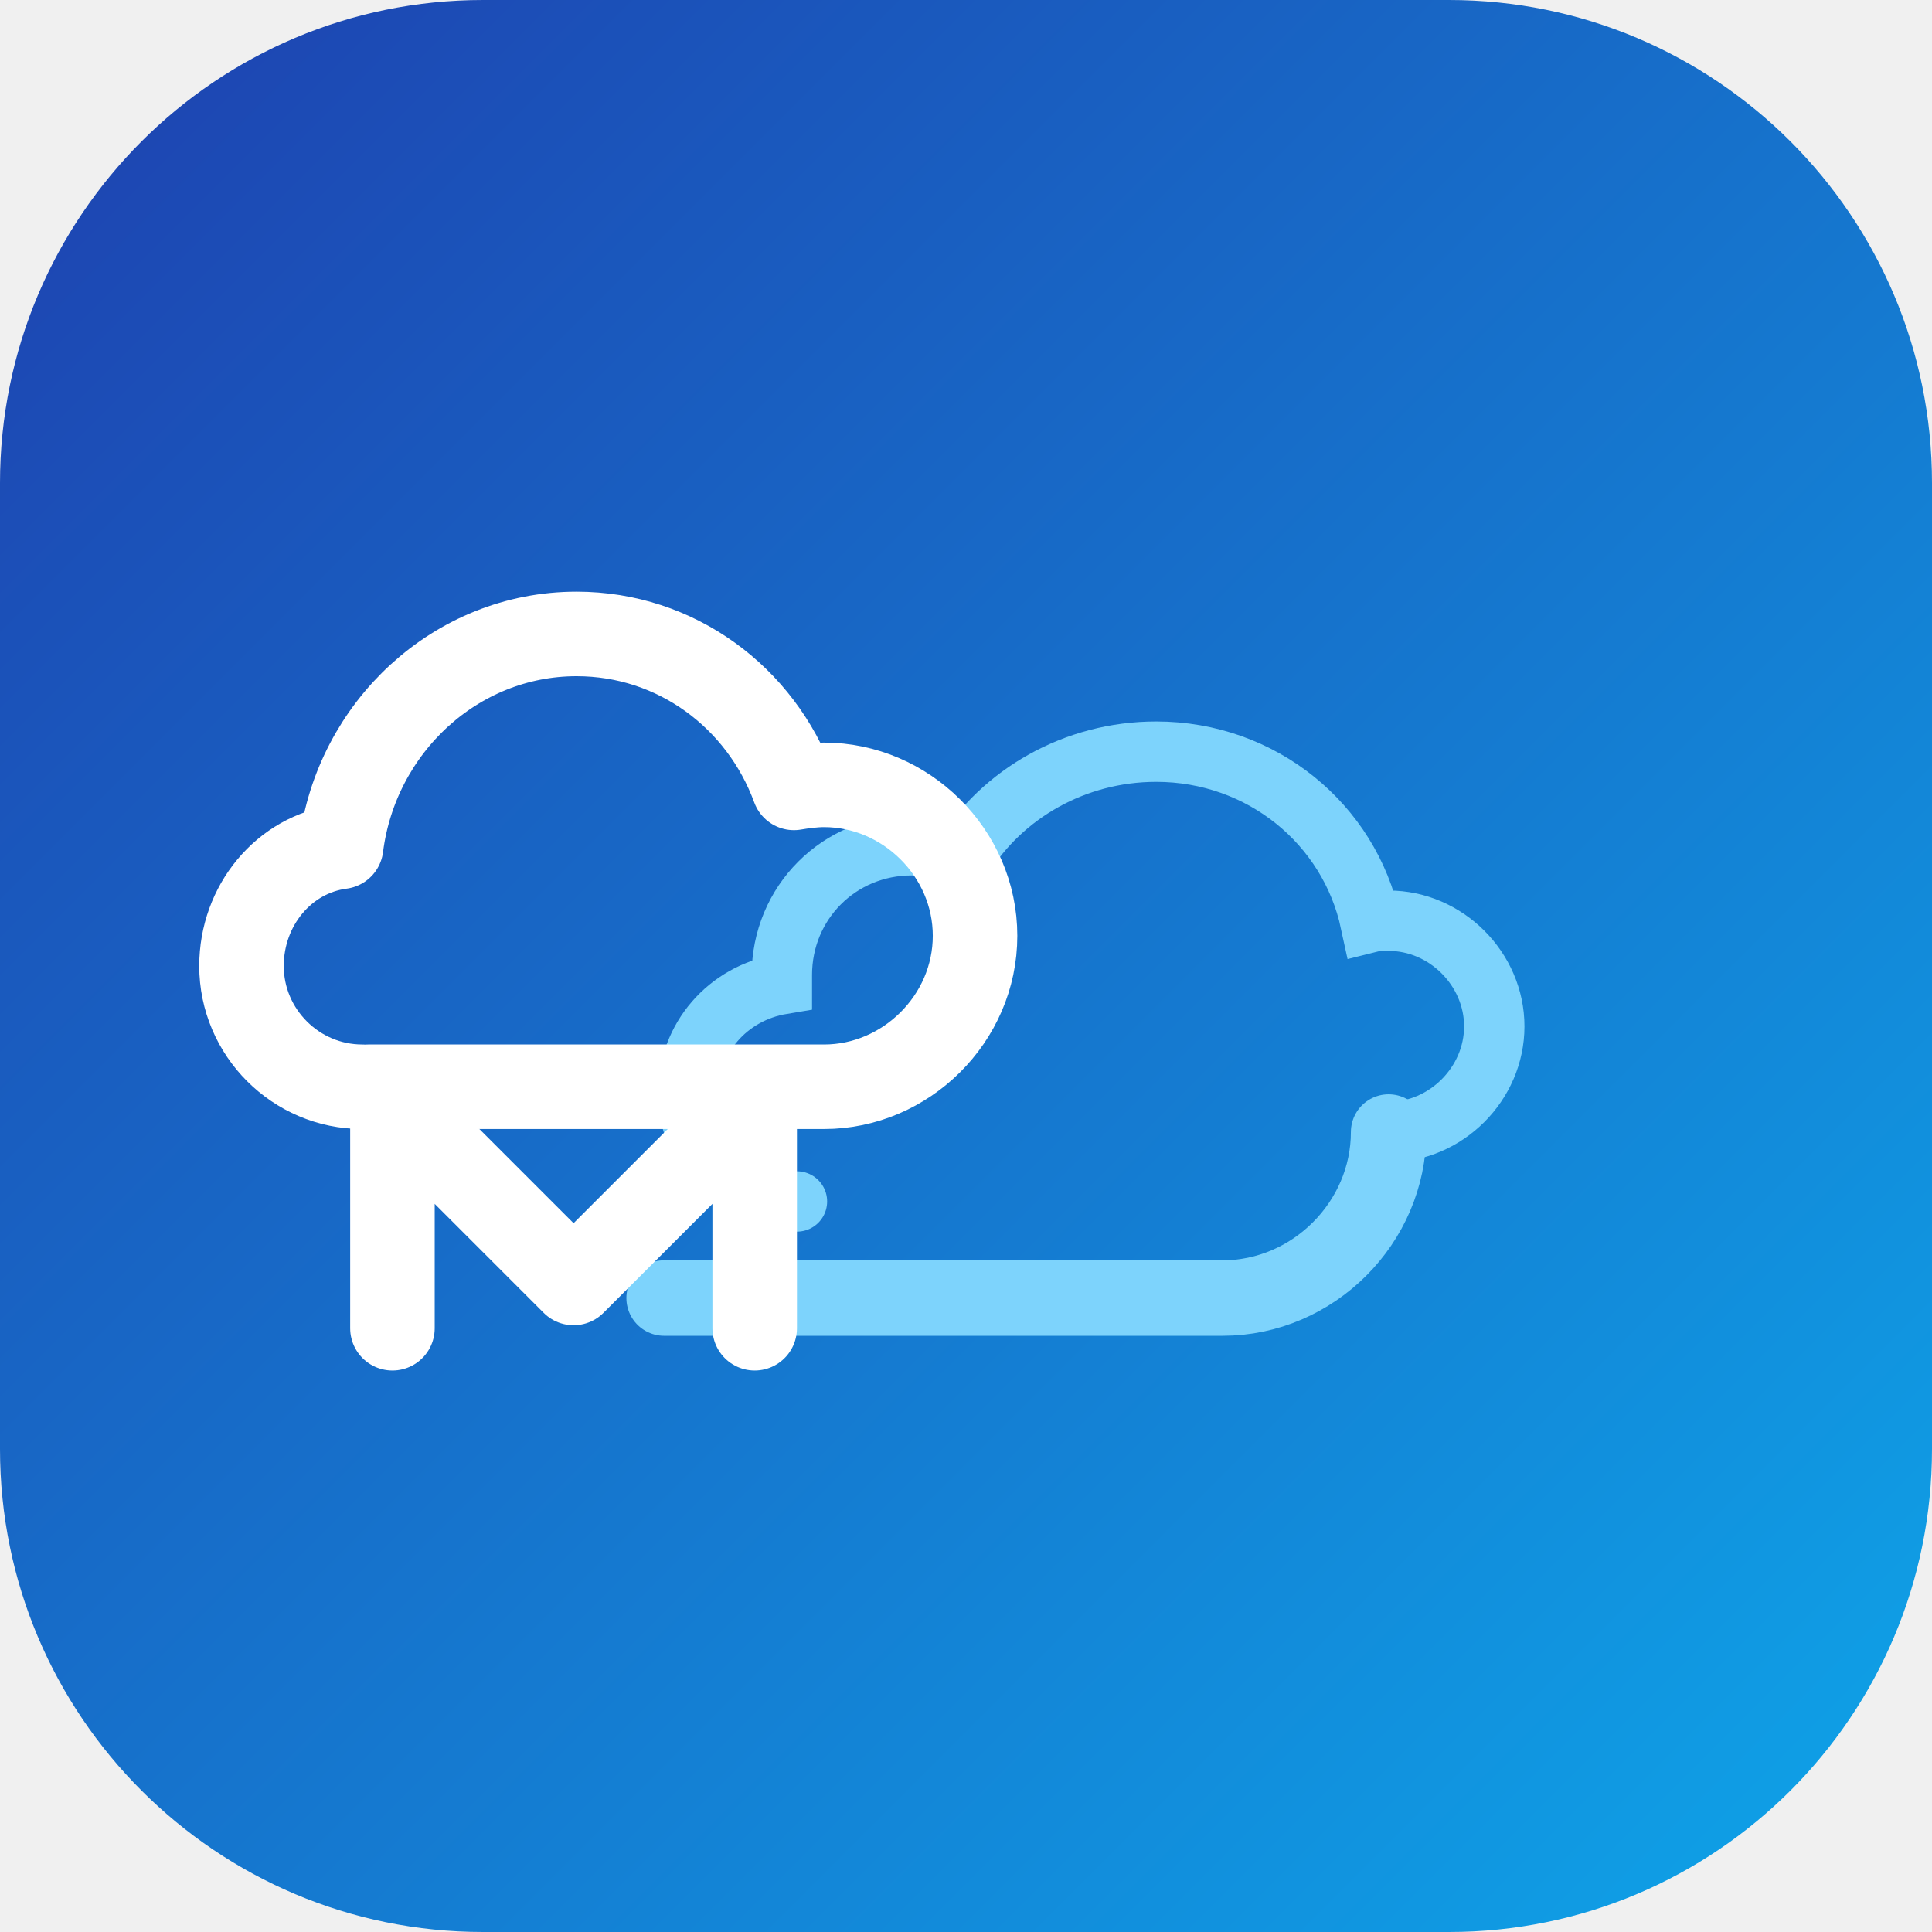
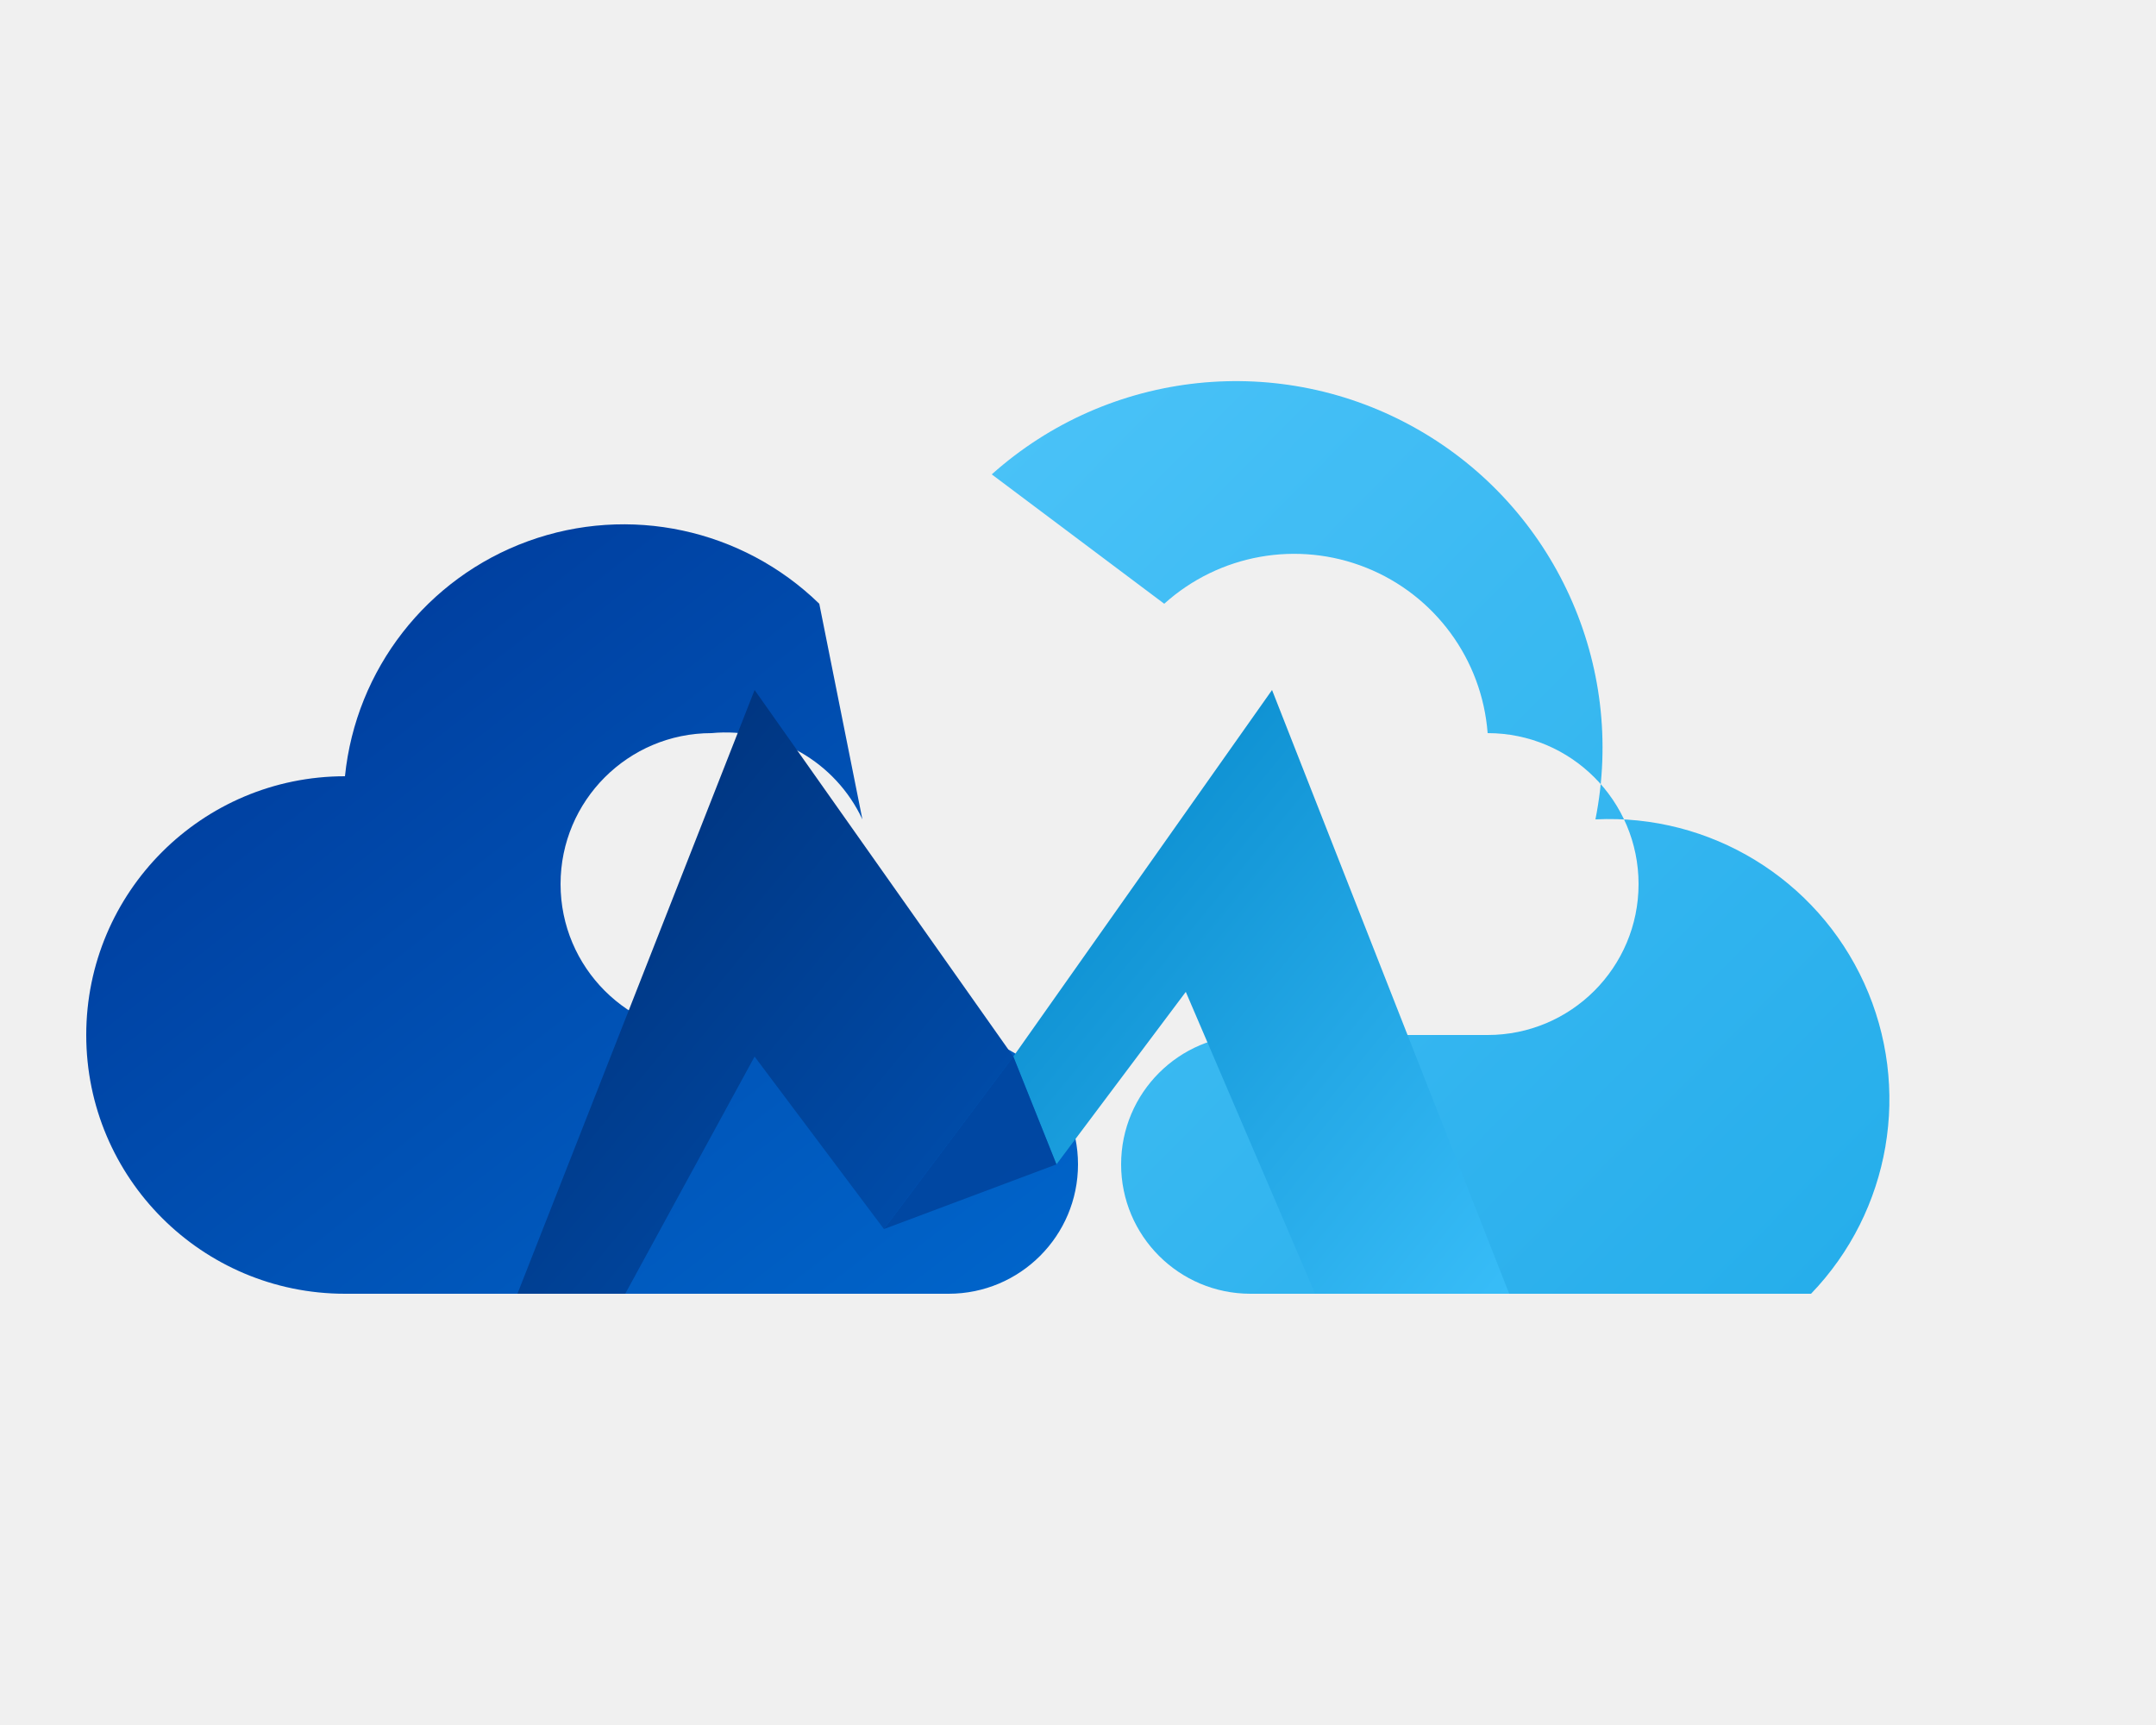
- <svg xmlns="http://www.w3.org/2000/svg" viewBox="0 0 64 64" width="64" height="64" fill="none">
+ <svg xmlns="http://www.w3.org/2000/svg" viewBox="0 0 500 400" width="100%" height="100%">
  <defs>
-     <linearGradient id="bg" x1="0" y1="0" x2="64" y2="64" gradientUnits="userSpaceOnUse">
-       <stop offset="0%" stop-color="#1e40af" />
+     <linearGradient id="cloudNavyGrad" x1="0%" y1="0%" x2="100%" y2="100%">
+       <stop offset="0%" stop-color="#003594" />
+       <stop offset="100%" stop-color="#0066cc" />
+     </linearGradient>
+     <linearGradient id="cloudCyanGrad" x1="0%" y1="0%" x2="100%" y2="100%">
+       <stop offset="0%" stop-color="#38bdf8" />
      <stop offset="100%" stop-color="#0ea5e9" />
    </linearGradient>
-     <linearGradient id="light" x1="0" y1="0" x2="64" y2="0" gradientUnits="userSpaceOnUse">
-       <stop offset="0%" stop-color="#1e3a8a" />
+     <linearGradient id="mLeftFacet" x1="0%" y1="0%" x2="100%" y2="100%">
+       <stop offset="0%" stop-color="#002d72" />
+       <stop offset="100%" stop-color="#0052b4" />
+     </linearGradient>
+     <linearGradient id="mRightFacet" x1="0%" y1="0%" x2="100%" y2="100%">
+       <stop offset="0%" stop-color="#0284c7" />
      <stop offset="100%" stop-color="#38bdf8" />
    </linearGradient>
  </defs>
-   <rect width="64" height="64" rx="16" fill="url(#bg)" />
-   <path d="M46 37.5 C46 40.5 43.5 43 40.5 43 L22 43" stroke="#7dd3fc" stroke-width="2.5" stroke-linecap="round" fill="none" />
-   <path d="M46 37.5 C47.9 37.5 49.5 35.9 49.5 34 C49.5 32.1 47.9 30.5 46 30.5 C45.8 30.5 45.6 30.5 45.4 30.55 C44.7 27.3 41.8 24.9 38.3 24.9 C35.6 24.9 33.2 26.3 31.9 28.4 C31.4 28.15 30.8 28 30.2 28 C27.8 28 25.9 29.9 25.9 32.3 C25.9 32.4 25.9 32.5 25.9 32.6 C24.1 32.9 22.8 34.4 22.8 36.2 C22.8 38.2 24.4 39.8 26.4 39.8" stroke="#7dd3fc" stroke-width="2" stroke-linecap="round" fill="none" />
-   <path d="M38 42 C38 45.3 35.3 48 32 48 L18 48" stroke="white" stroke-width="0" fill="none" />
-   <path d="M12 36 C9.8 36 8 34.2 8 32 C8 30.0 9.4 28.3 11.3 28.05 C11.8 24.1 15.1 21 19.1 21 C22.4 21 25.2 23.1 26.3 26.1 C26.6 26.05 26.95 26 27.3 26 C30.0 26 32.3 28.25 32.3 31 C32.3 33.75 30 36 27.3 36 L12.2 36" stroke="white" stroke-width="2.8" stroke-linecap="round" stroke-linejoin="round" fill="none" />
-   <path d="M13 44 L13 36.5 L19 42.5 L25 36.5 L25 44" stroke="white" stroke-width="2.8" stroke-linecap="round" stroke-linejoin="round" fill="none" />
+   <path d="M 190 140 A 65 65 0 0 0 80 180 A 60 60 0 0 0 80 300 L 220 300 A 30 30 0 0 0 220 240 L 165 240 A 35 35 0 0 1 165 170 A 35 35 0 0 1 200 190 Z" fill="url(#cloudNavyGrad)" />
+   <path d="M 230 110 A 85 85 0 0 1 370 190 A 65 65 0 0 1 420 300 L 290 300 A 30 30 0 0 1 290 240 L 345 240 A 35 35 0 0 0 345 170 A 45 45 0 0 0 270 140 Z" fill="url(#cloudCyanGrad)" opacity="0.9" />
+   <path d="M 120 300 L 175 160 L 235 245 L 205 285 L 175 245 L 145 300 Z" fill="url(#mLeftFacet)" />
+   <path d="M 235 245 L 295 160 L 350 300 L 305 300 L 275 230 L 245 270 Z" fill="url(#mRightFacet)" />
+   <polygon points="235,245 205,285 245,270" fill="#00439c" opacity="0.85" />
</svg>
